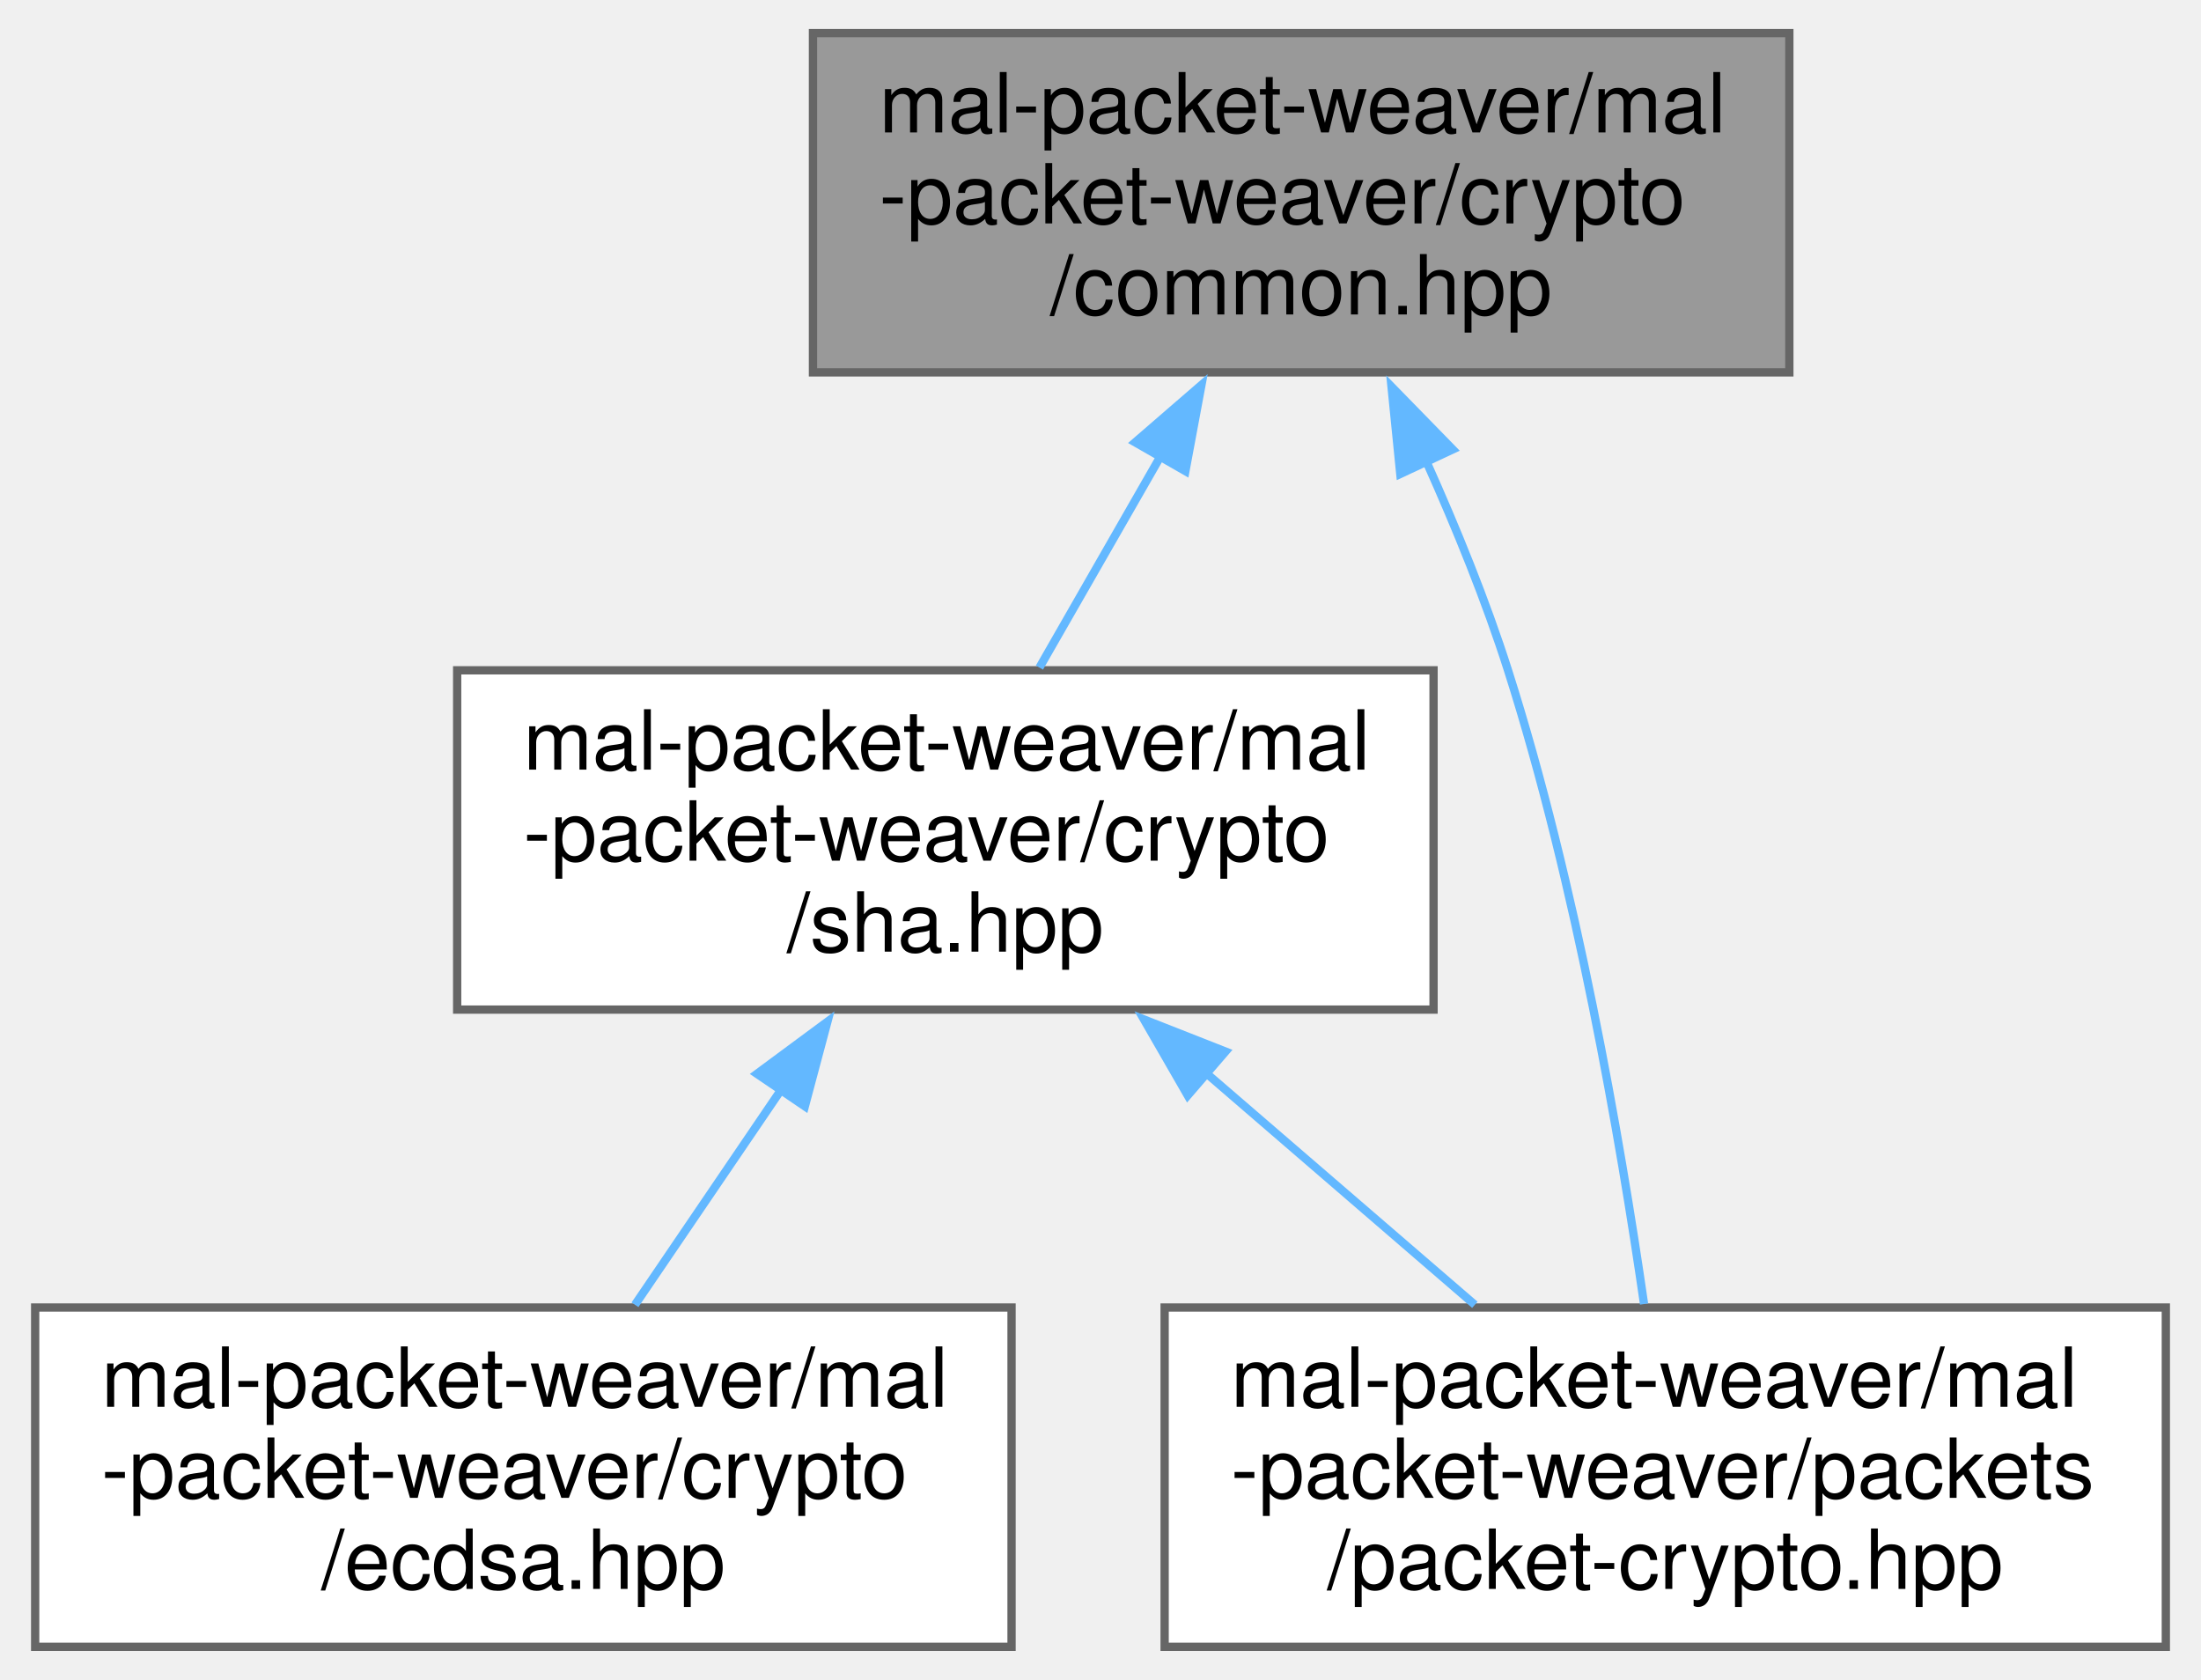
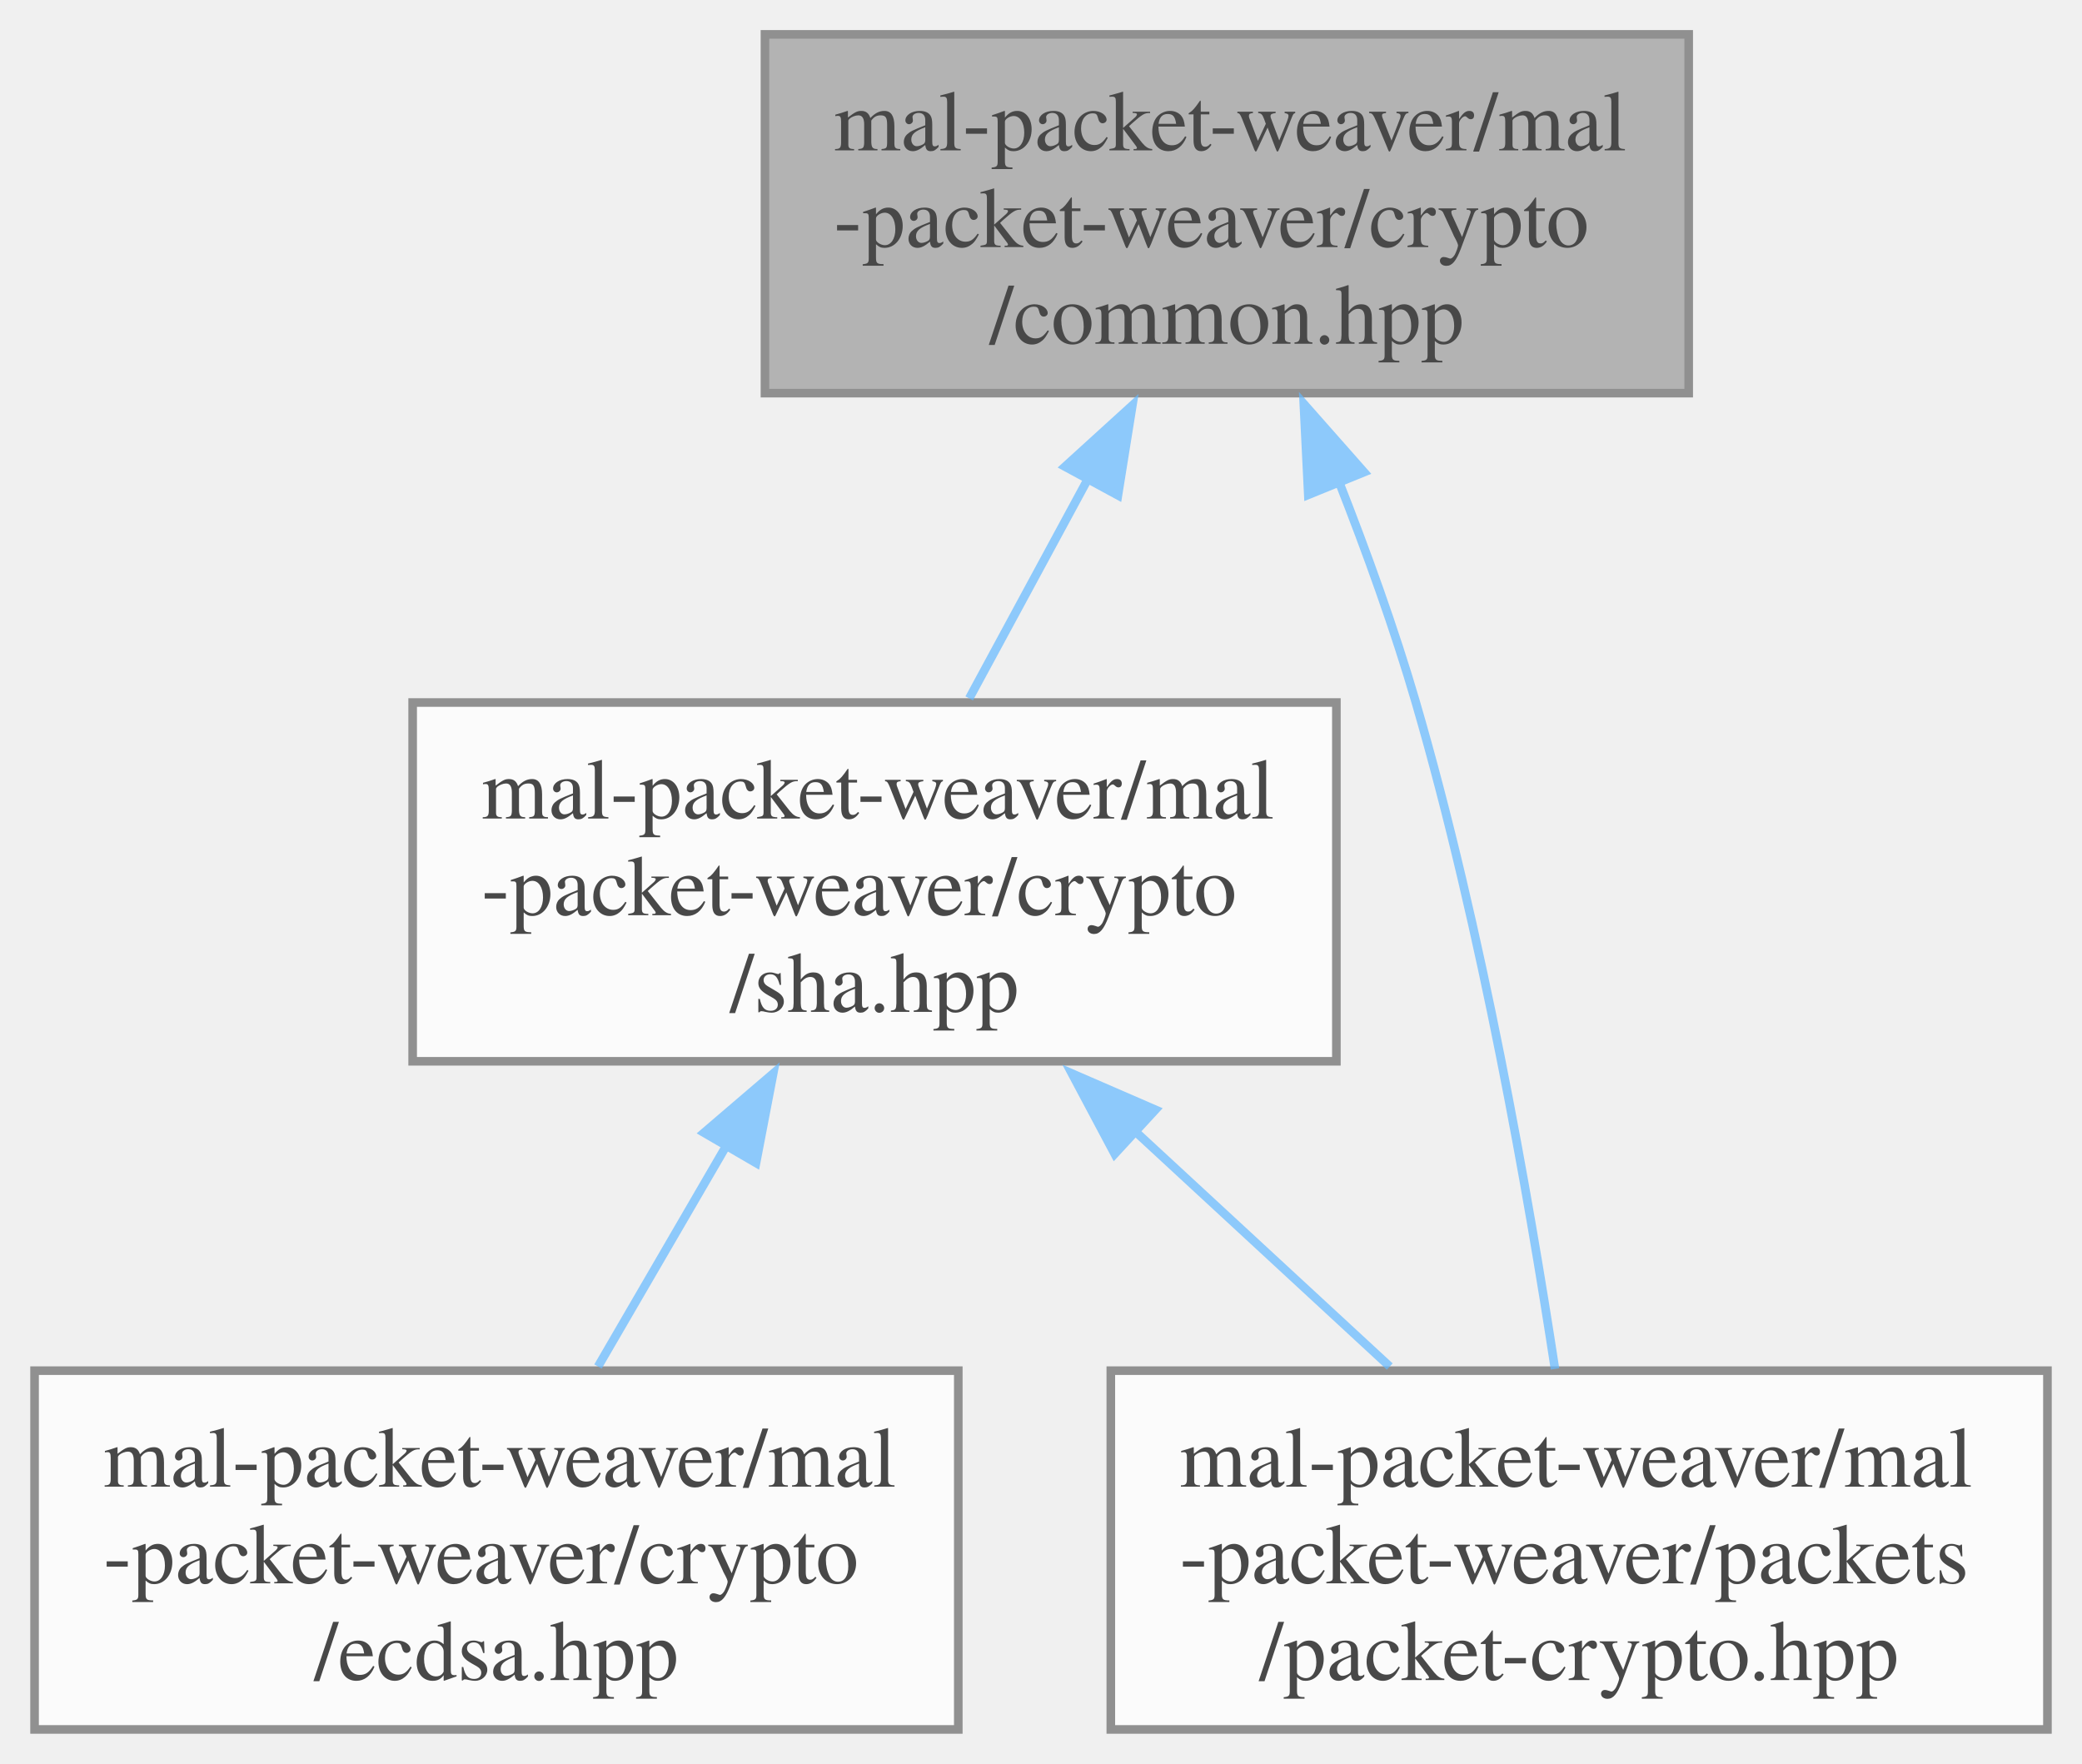
- <svg xmlns="http://www.w3.org/2000/svg" xmlns:xlink="http://www.w3.org/1999/xlink" width="266pt" height="203pt" viewBox="0.00 0.00 265.50 203.00">
-   <g id="graph0" class="graph" transform="scale(1 1) rotate(0) translate(4 199)">
-     <g id="node1" class="node">
-       <g id="a_node1">
-         <a xlink:title=" ">
-           <polygon fill="#999999" stroke="#666666" points="212,-195 94,-195 94,-154 212,-154 212,-195" />
-           <text text-anchor="start" x="102" y="-183" font-family="Helvetica,sans-Serif" font-size="10.00">mal-packet-weaver/mal</text>
-           <text text-anchor="start" x="102" y="-172" font-family="Helvetica,sans-Serif" font-size="10.00">-packet-weaver/crypto</text>
-           <text text-anchor="middle" x="153" y="-161" font-family="Helvetica,sans-Serif" font-size="10.00">/common.hpp</text>
-         </a>
+ <svg xmlns="http://www.w3.org/2000/svg" xmlns:xlink="http://www.w3.org/1999/xlink" width="242pt" height="205pt" viewBox="0.00 0.00 242.25 205.25">
+   <svg id="main" version="1.1" xml:space="preserve">
+     <style type="text/css">
+ .node, .edge {opacity: 0.7;}
+ .node.selected, .edge.selected {opacity: 1;}
+ .edge:hover path { stroke: red; }
+ .edge:hover polygon { stroke: red; fill: red; }
+ </style>
+     <svg id="graph" class="graph">
+       <g id="graph0" class="graph" transform="scale(1 1) rotate(0) translate(4 201.25)">
+         <g id="Node000001" class="node">
+           <g id="a_Node000001">
+             <a xlink:title=" ">
+               <polygon fill="#999999" stroke="#666666" points="192.5,-197.25 85,-197.25 85,-155.5 192.5,-155.5 192.5,-197.25" />
+               <text text-anchor="start" x="93" y="-183.75" font-family="Times,serif" font-size="10.00">mal-packet-weaver/mal</text>
+               <text text-anchor="start" x="93" y="-172.5" font-family="Times,serif" font-size="10.00">-packet-weaver/crypto</text>
+               <text text-anchor="middle" x="138.75" y="-161.25" font-family="Times,serif" font-size="10.00">/common.hpp</text>
+             </a>
+           </g>
+         </g>
+         <g id="Node000002" class="node">
+           <g id="a_Node000002">
+             <a xlink:href="../../d8/d6d/sha_8hpp.html" target="_top" xlink:title=" ">
+               <polygon fill="white" stroke="#666666" points="151.5,-119.5 44,-119.5 44,-77.75 151.5,-77.75 151.5,-119.5" />
+               <text text-anchor="start" x="52" y="-106" font-family="Times,serif" font-size="10.00">mal-packet-weaver/mal</text>
+               <text text-anchor="start" x="52" y="-94.75" font-family="Times,serif" font-size="10.00">-packet-weaver/crypto</text>
+               <text text-anchor="middle" x="97.75" y="-83.5" font-family="Times,serif" font-size="10.00">/sha.hpp</text>
+             </a>
+           </g>
+         </g>
+         <g id="edge1_Node000001_Node000002" class="edge">
+           <g id="a_edge1_Node000001_Node000002">
+             <a xlink:title=" ">
+               <path fill="none" stroke="#63b8ff" d="M122.54,-145.43C117.92,-136.89 113,-127.8 108.77,-119.98" />
+               <polygon fill="#63b8ff" stroke="#63b8ff" points="119.92,-146.95 127.76,-154.08 126.08,-143.61 119.92,-146.95" />
+             </a>
+           </g>
+         </g>
+         <g id="Node000004" class="node">
+           <g id="a_Node000004">
+             <a xlink:href="../../d8/dac/packet-crypto_8hpp.html" target="_top" xlink:title=" ">
+               <polygon fill="white" stroke="#666666" points="234.25,-41.75 125.25,-41.75 125.25,0 234.25,0 234.25,-41.75" />
+               <text text-anchor="start" x="133.25" y="-28.25" font-family="Times,serif" font-size="10.00">mal-packet-weaver/mal</text>
+               <text text-anchor="start" x="133.25" y="-17" font-family="Times,serif" font-size="10.00">-packet-weaver/packets</text>
+               <text text-anchor="middle" x="179.75" y="-5.75" font-family="Times,serif" font-size="10.00">/packet-crypto.hpp</text>
+             </a>
+           </g>
+         </g>
+         <g id="edge4_Node000001_Node000004" class="edge">
+           <g id="a_edge4_Node000001_Node000004">
+             <a xlink:title=" ">
+               <path fill="none" stroke="#63b8ff" d="M151.76,-145.3C155.01,-137.04 158.27,-128.02 160.75,-119.5 168.43,-93.14 173.9,-61.87 176.94,-41.95" />
+               <polygon fill="#63b8ff" stroke="#63b8ff" points="148.23,-143.67 147.71,-154.25 154.72,-146.31 148.23,-143.67" />
+             </a>
+           </g>
+         </g>
+         <g id="Node000003" class="node">
+           <g id="a_Node000003">
+             <a xlink:href="../../d4/d28/ecdsa_8hpp.html" target="_top" xlink:title=" ">
+               <polygon fill="white" stroke="#666666" points="107.5,-41.75 0,-41.75 0,0 107.5,0 107.5,-41.75" />
+               <text text-anchor="start" x="8" y="-28.25" font-family="Times,serif" font-size="10.00">mal-packet-weaver/mal</text>
+               <text text-anchor="start" x="8" y="-17" font-family="Times,serif" font-size="10.00">-packet-weaver/crypto</text>
+               <text text-anchor="middle" x="53.75" y="-5.75" font-family="Times,serif" font-size="10.00">/ecdsa.hpp</text>
+             </a>
+           </g>
+         </g>
+         <g id="edge2_Node000002_Node000003" class="edge">
+           <g id="a_edge2_Node000002_Node000003">
+             <a xlink:title=" ">
+               <path fill="none" stroke="#63b8ff" d="M80.52,-67.95C75.51,-59.34 70.16,-50.13 65.57,-42.23" />
+               <polygon fill="#63b8ff" stroke="#63b8ff" points="77.91,-69.44 85.96,-76.33 83.96,-65.92 77.91,-69.44" />
+             </a>
+           </g>
+         </g>
+         <g id="edge3_Node000002_Node000004" class="edge">
+           <g id="a_edge3_Node000002_Node000004">
+             <a xlink:title=" ">
+               <path fill="none" stroke="#63b8ff" d="M127.77,-69.89C137.68,-60.73 148.52,-50.73 157.71,-42.23" />
+               <polygon fill="#63b8ff" stroke="#63b8ff" points="125.7,-66.97 120.72,-76.33 130.44,-72.11 125.7,-66.97" />
+             </a>
+           </g>
+         </g>
      </g>
-     </g>
-     <g id="node2" class="node">
-       <g id="a_node2">
-         <a xlink:href="../../d8/d6d/sha_8hpp.html" target="_top" xlink:title=" ">
-           <polygon fill="white" stroke="#666666" points="169,-118 51,-118 51,-77 169,-77 169,-118" />
-           <text text-anchor="start" x="59" y="-106" font-family="Helvetica,sans-Serif" font-size="10.00">mal-packet-weaver/mal</text>
-           <text text-anchor="start" x="59" y="-95" font-family="Helvetica,sans-Serif" font-size="10.00">-packet-weaver/crypto</text>
-           <text text-anchor="middle" x="110" y="-84" font-family="Helvetica,sans-Serif" font-size="10.00">/sha.hpp</text>
-         </a>
-       </g>
-     </g>
-     <g id="edge1" class="edge">
-       <path fill="none" stroke="#63b8ff" d="M136.12,-144.06C131.17,-135.43 125.89,-126.21 121.37,-118.33" />
-       <polygon fill="#63b8ff" stroke="#63b8ff" points="132.94,-145.55 140.95,-152.48 139.01,-142.07 132.94,-145.55" />
-     </g>
-     <g id="node4" class="node">
-       <g id="a_node4">
-         <a xlink:href="../../d8/dac/packet-crypto_8hpp.html" target="_top" xlink:title=" ">
-           <polygon fill="white" stroke="#666666" points="257.5,-41 136.5,-41 136.5,0 257.5,0 257.5,-41" />
-           <text text-anchor="start" x="144.5" y="-29" font-family="Helvetica,sans-Serif" font-size="10.00">mal-packet-weaver/mal</text>
-           <text text-anchor="start" x="144.5" y="-18" font-family="Helvetica,sans-Serif" font-size="10.00">-packet-weaver/packets</text>
-           <text text-anchor="middle" x="197" y="-7" font-family="Helvetica,sans-Serif" font-size="10.00">/packet-crypto.hpp</text>
-         </a>
-       </g>
-     </g>
-     <g id="edge4" class="edge">
-       <path fill="none" stroke="#63b8ff" d="M168.14,-143.22C171.75,-135.17 175.33,-126.38 178,-118 186.25,-92.13 191.58,-61.17 194.44,-41.42" />
-       <polygon fill="#63b8ff" stroke="#63b8ff" points="164.98,-141.73 163.92,-152.27 171.32,-144.69 164.98,-141.73" />
-     </g>
-     <g id="node3" class="node">
-       <g id="a_node3">
-         <a xlink:href="../../d4/d28/ecdsa_8hpp.html" target="_top" xlink:title=" ">
-           <polygon fill="white" stroke="#666666" points="118,-41 0,-41 0,0 118,0 118,-41" />
-           <text text-anchor="start" x="8" y="-29" font-family="Helvetica,sans-Serif" font-size="10.00">mal-packet-weaver/mal</text>
-           <text text-anchor="start" x="8" y="-18" font-family="Helvetica,sans-Serif" font-size="10.00">-packet-weaver/crypto</text>
-           <text text-anchor="middle" x="59" y="-7" font-family="Helvetica,sans-Serif" font-size="10.00">/ecdsa.hpp</text>
-         </a>
-       </g>
-     </g>
-     <g id="edge2" class="edge">
-       <path fill="none" stroke="#63b8ff" d="M90.17,-67.34C84.25,-58.63 77.9,-49.3 72.49,-41.33" />
-       <polygon fill="#63b8ff" stroke="#63b8ff" points="87.23,-69.24 95.75,-75.54 93.02,-65.31 87.23,-69.24" />
-     </g>
-     <g id="edge3" class="edge">
-       <path fill="none" stroke="#63b8ff" d="M141.56,-69.29C152.29,-60.05 164.06,-49.89 173.99,-41.33" />
-       <polygon fill="#63b8ff" stroke="#63b8ff" points="139.29,-66.63 134,-75.81 143.86,-71.93 139.29,-66.63" />
-     </g>
-   </g>
+     </svg>
+   </svg>
+   <style type="text/css">
+ 
+ [data-mouse-over-selected='false'] { opacity: 0.7; }
+ [data-mouse-over-selected='true']  { opacity: 1.0; }
+ 
+ </style>
</svg>
